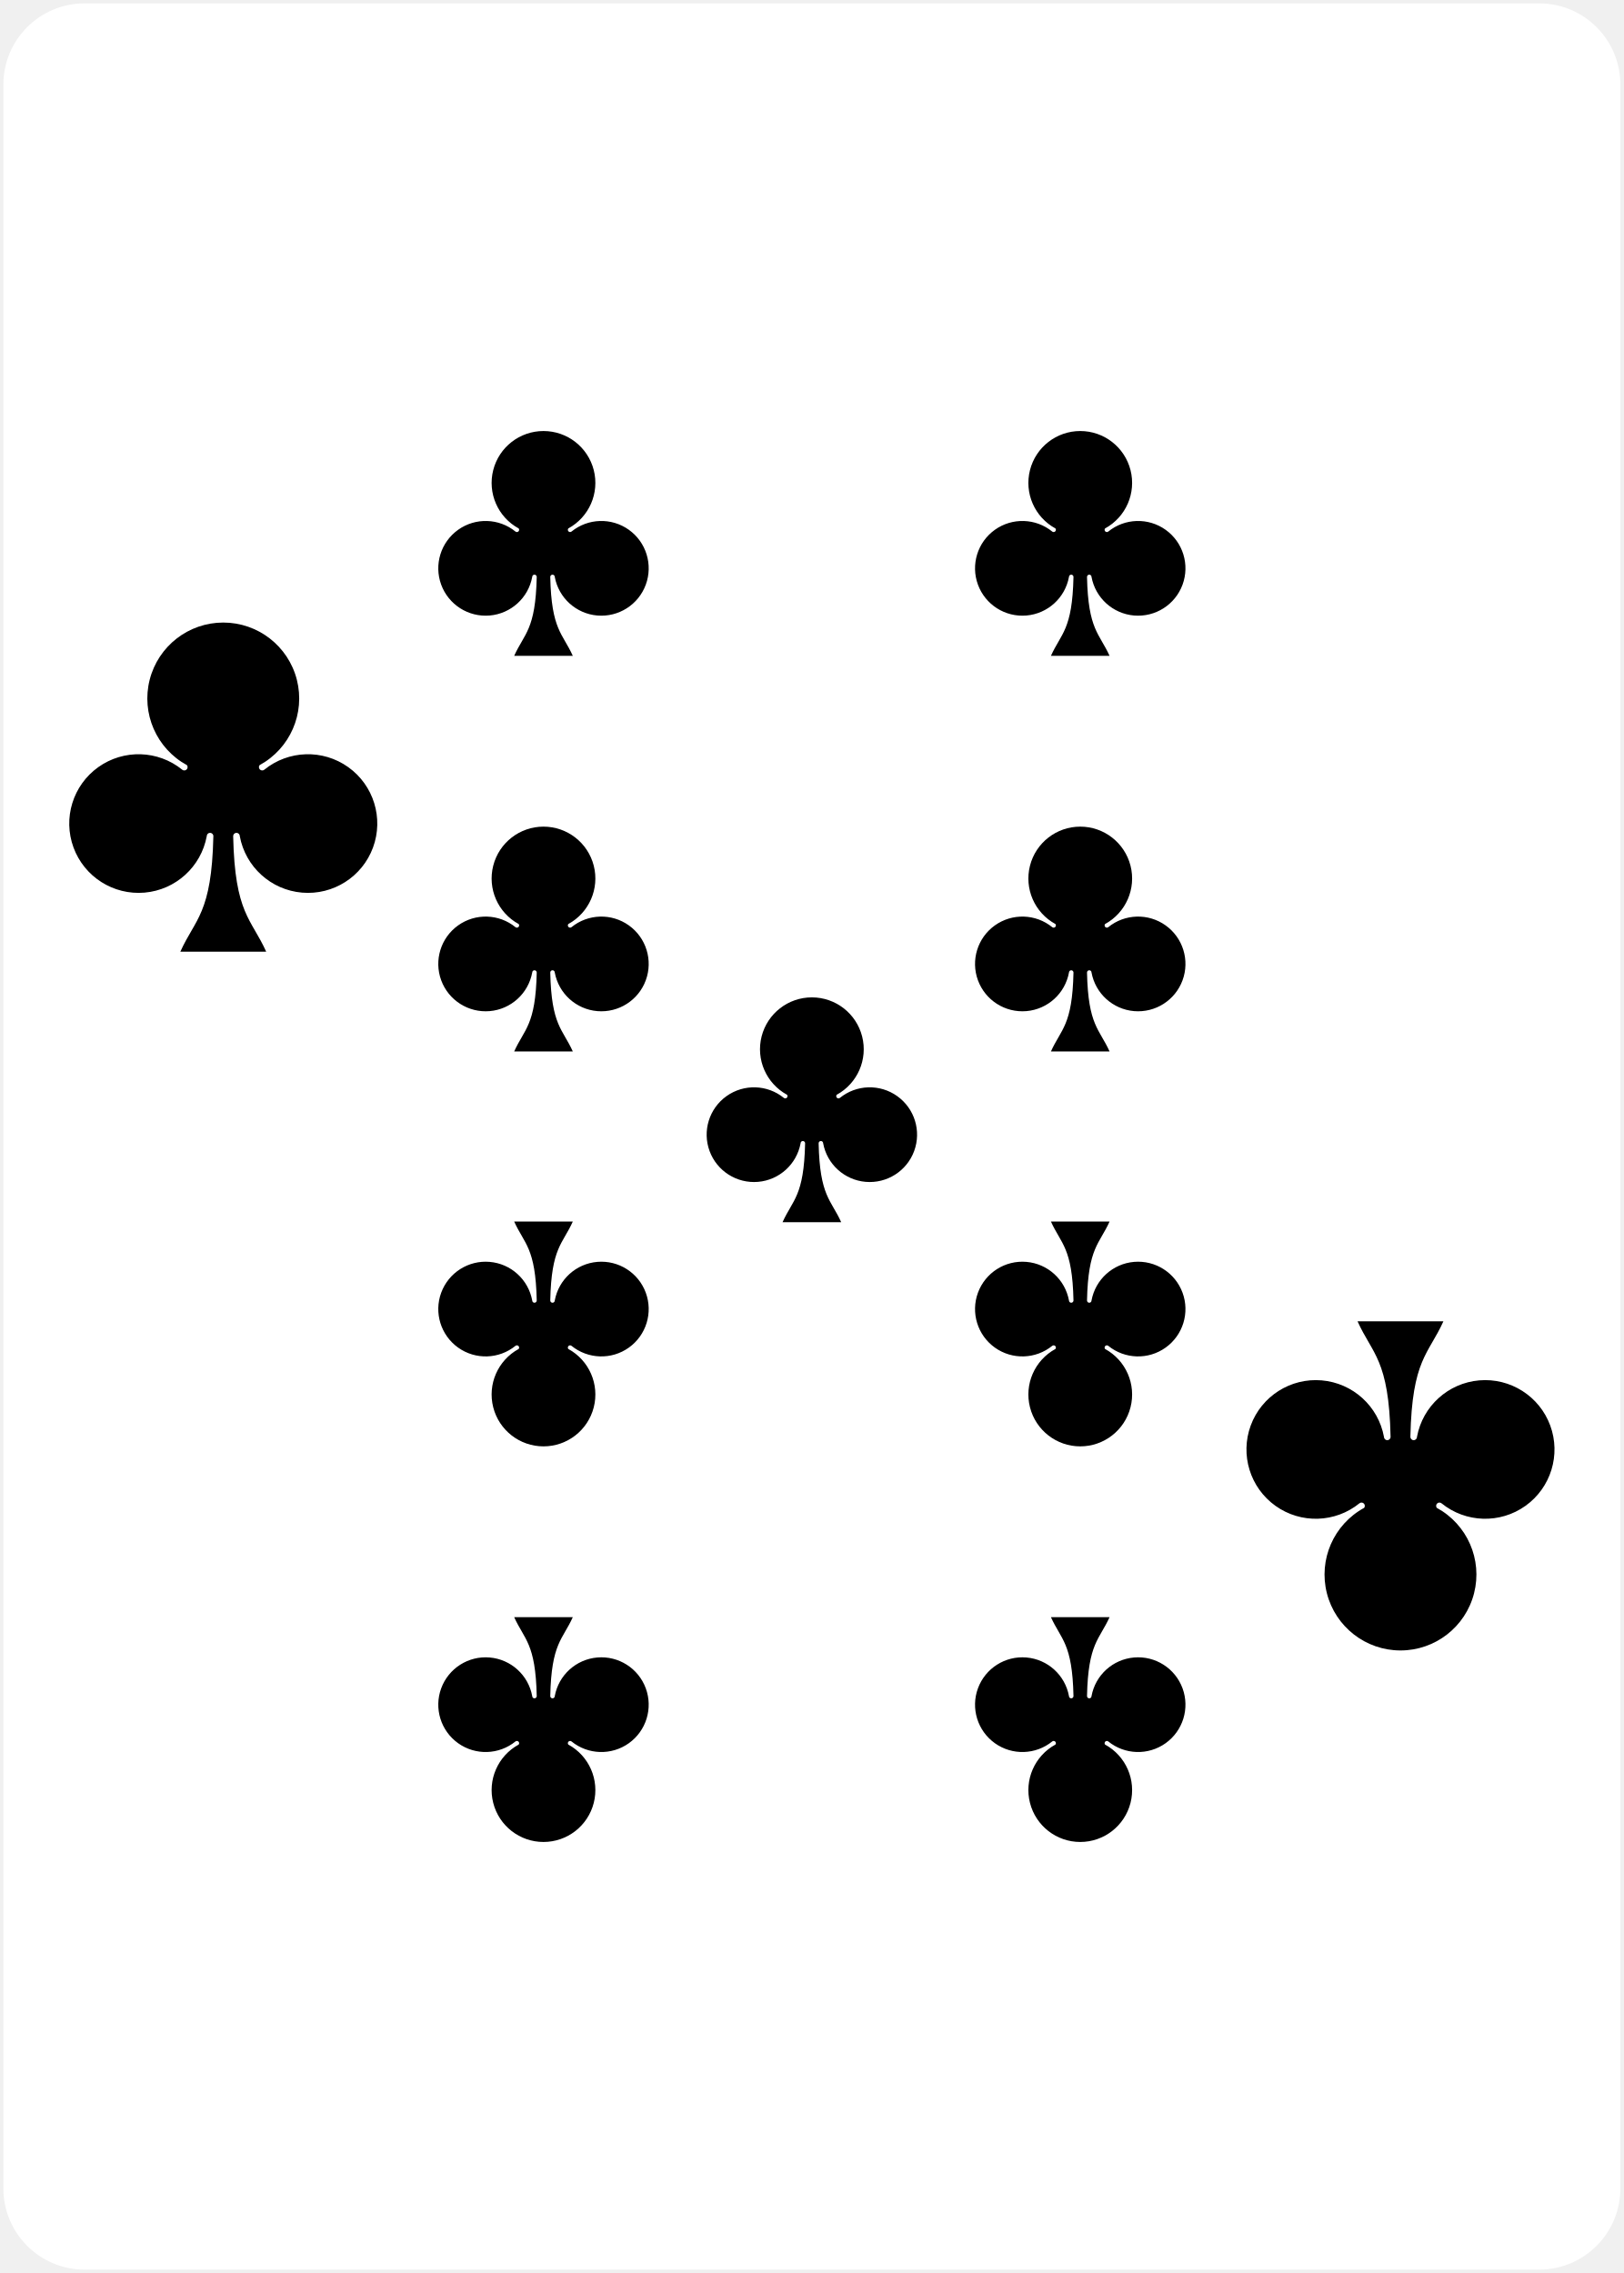
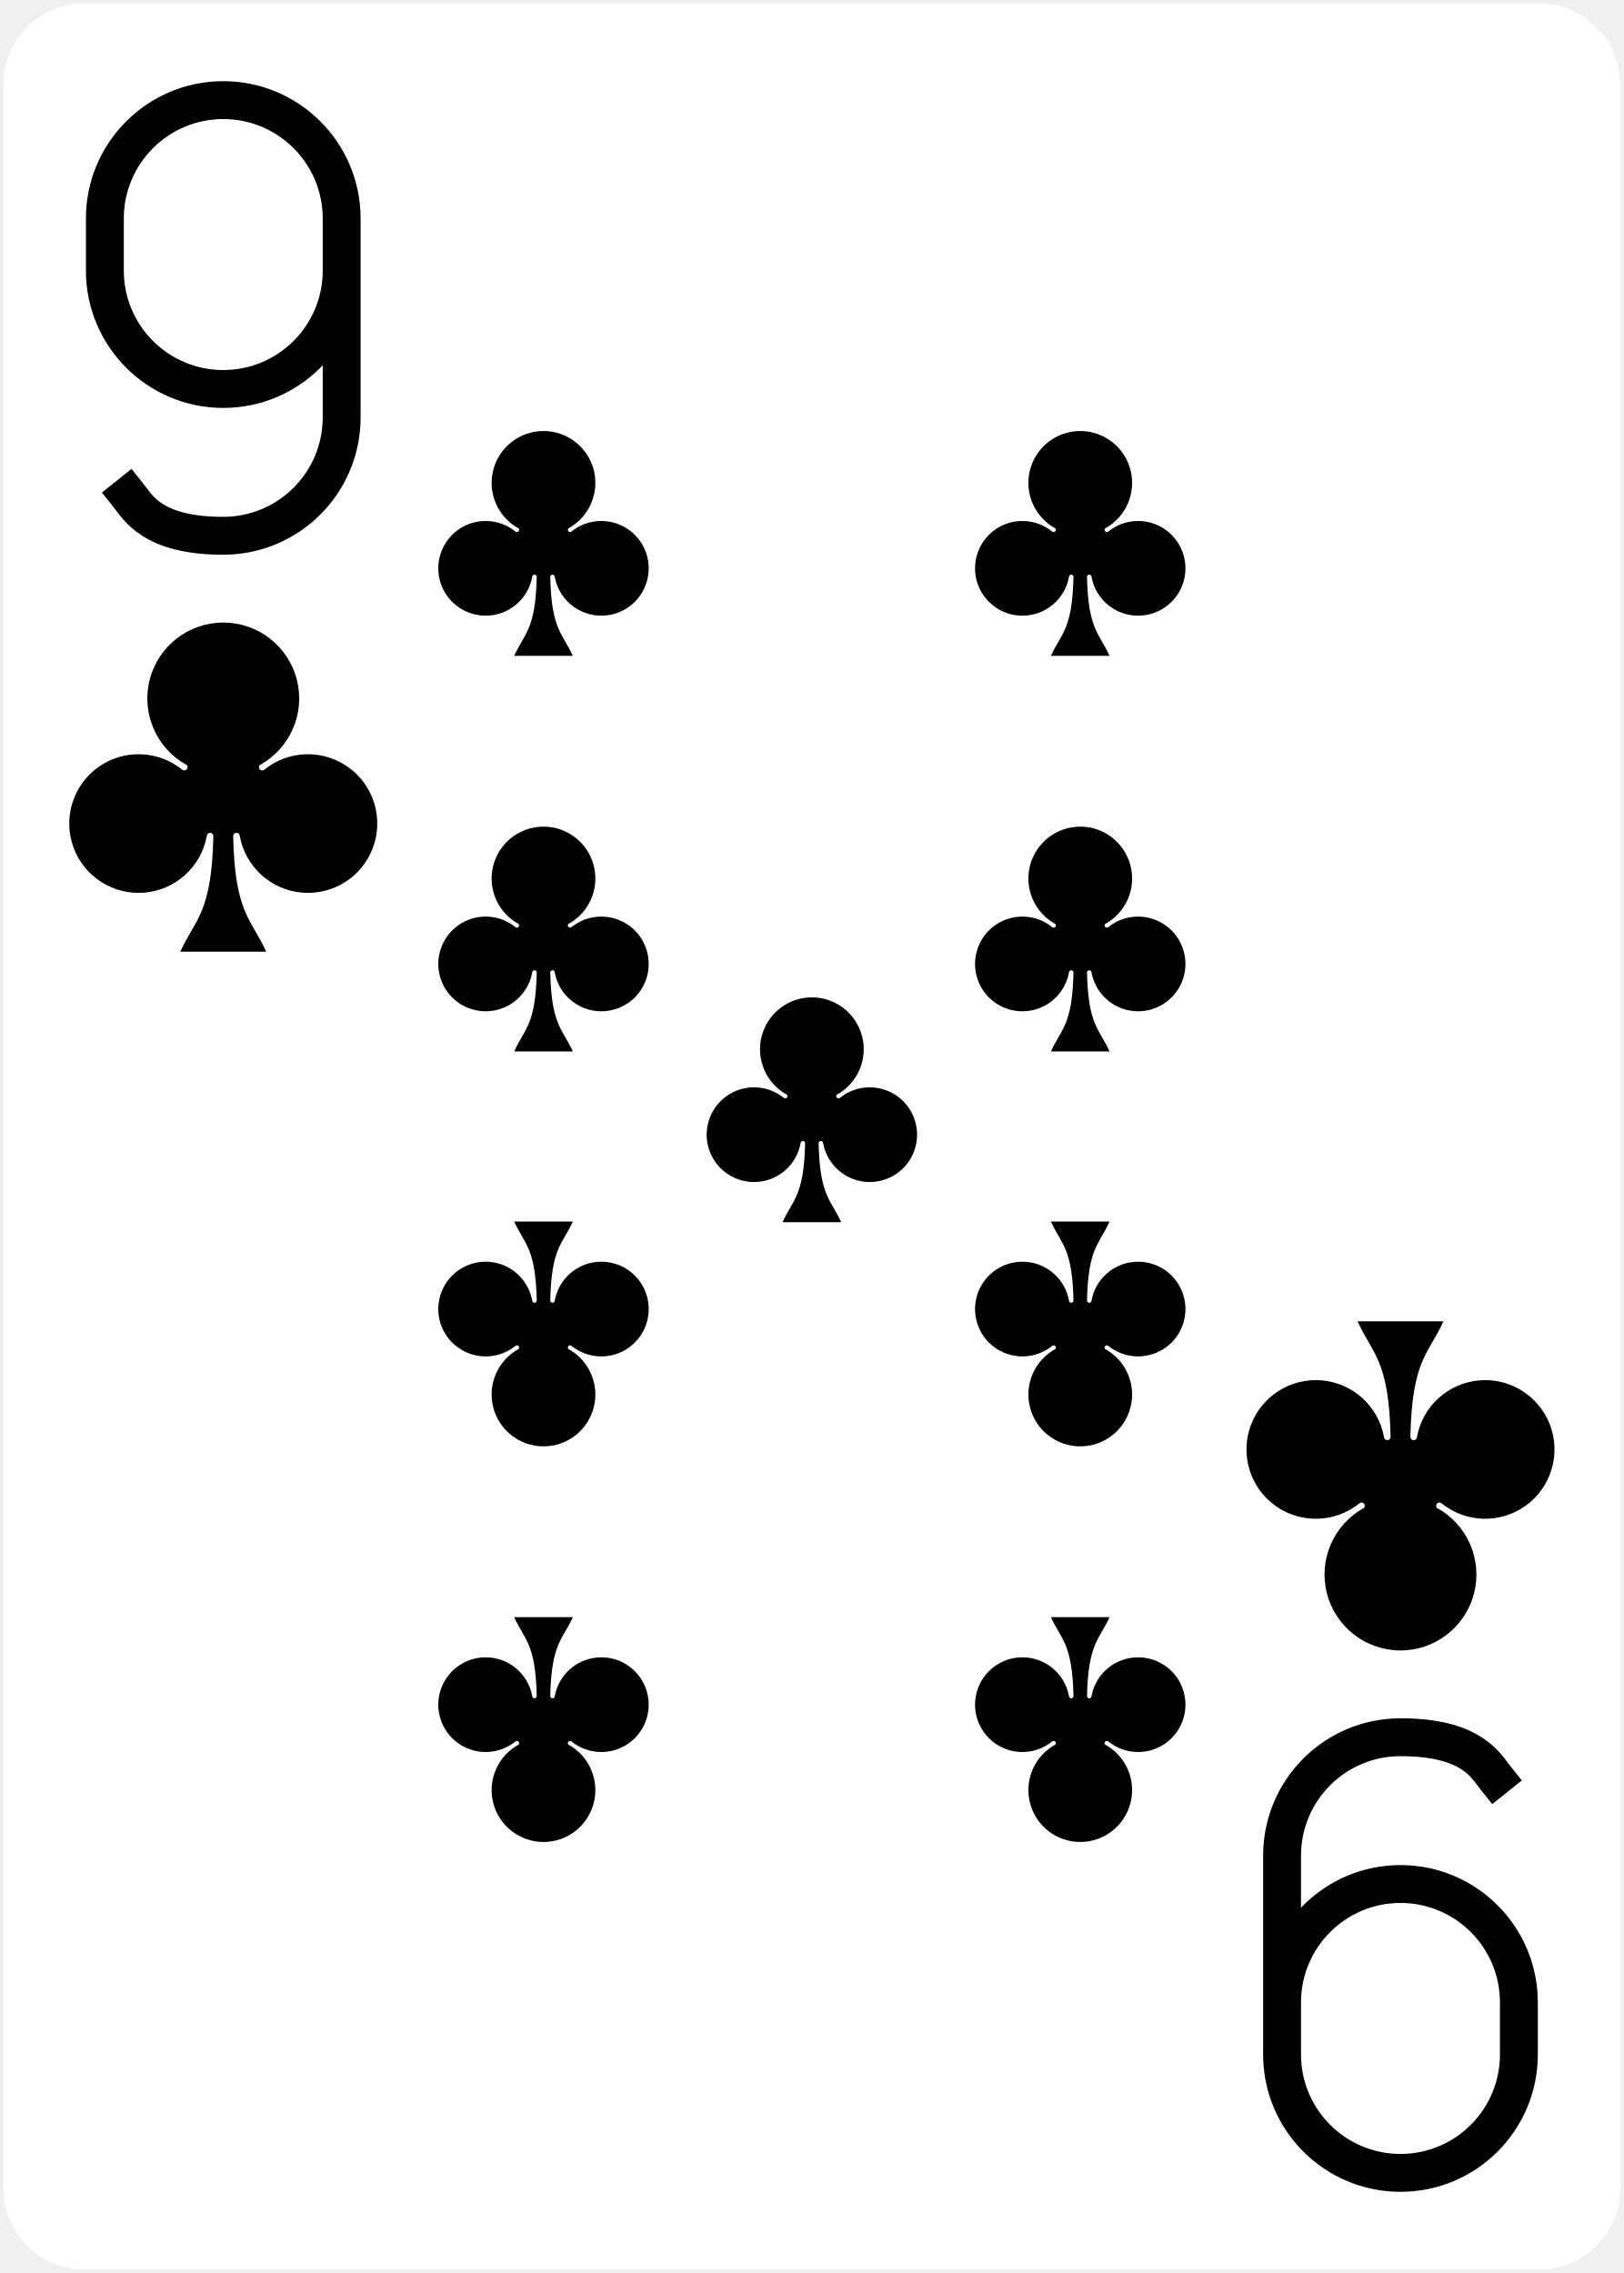
<svg xmlns="http://www.w3.org/2000/svg" xmlns:xlink="http://www.w3.org/1999/xlink" class="card" face="9C" height="3.5in" preserveAspectRatio="none" viewBox="-120 -168 240 336" width="2.5in">
  <defs>
    <symbol id="SC9" viewBox="-600 -600 1200 1200" preserveAspectRatio="xMinYMid">
      <path d="M30 150C35 385 85 400 130 500L-130 500C-85 400 -35 385 -30 150A10 10 0 0 0 -50 150A210 210 0 1 1 -124 -51A10 10 0 0 0 -110 -65A230 230 0 1 1 110 -65A10 10 0 0 0 124 -51A210 210 0 1 1 50 150A10 10 0 0 0 30 150Z" fill="black" />
    </symbol>
    <symbol id="VC9" viewBox="-500 -500 1000 1000" preserveAspectRatio="xMinYMid">
-       <path d="M250 -100A250 250 0 0 1 -250 -100L-250 -210A250 250 0 0 1 250 -210L250 210A250 250 0 0 1 0 460C-150 460 -180 400 -200 375" stroke-width="80" stroke-linecap="square" stroke-miterlimit="1.5" fill="none" />
+       <path d="M250 -100A250 250 0 0 1 -250 -100L-250 -210A250 250 0 0 1 250 -210L250 210A250 250 0 0 1 0 460C-150 460 -180 400 -200 375" stroke="black" stroke-width="80" stroke-linecap="square" stroke-miterlimit="1.5" fill="none" />
    </symbol>
  </defs>
  <rect width="239" height="335" x="-119.5" y="-167.5" rx="12" ry="12" fill="white" />
  <use xlink:href="#VC9" height="70" width="70" x="-122" y="-156" />
  <use xlink:href="#SC9" height="58.558" width="58.558" x="-116.279" y="-81" />
  <use xlink:href="#SC9" height="40" width="40" x="-59.668" y="-107.718" />
  <use xlink:href="#SC9" height="40" width="40" x="19.668" y="-107.718" />
  <use xlink:href="#SC9" height="40" width="40" x="-59.668" y="-49.239" />
  <use xlink:href="#SC9" height="40" width="40" x="19.668" y="-49.239" />
  <use xlink:href="#SC9" height="40" width="40" x="-20" y="-24" />
  <g transform="rotate(180)">
    <use xlink:href="#VC9" height="70" width="70" x="-122" y="-156" />
    <use xlink:href="#SC9" height="58.558" width="58.558" x="-116.279" y="-81" />
    <use xlink:href="#SC9" height="40" width="40" x="-59.668" y="-107.718" />
    <use xlink:href="#SC9" height="40" width="40" x="19.668" y="-107.718" />
    <use xlink:href="#SC9" height="40" width="40" x="-59.668" y="-49.239" />
    <use xlink:href="#SC9" height="40" width="40" x="19.668" y="-49.239" />
  </g>
</svg>
